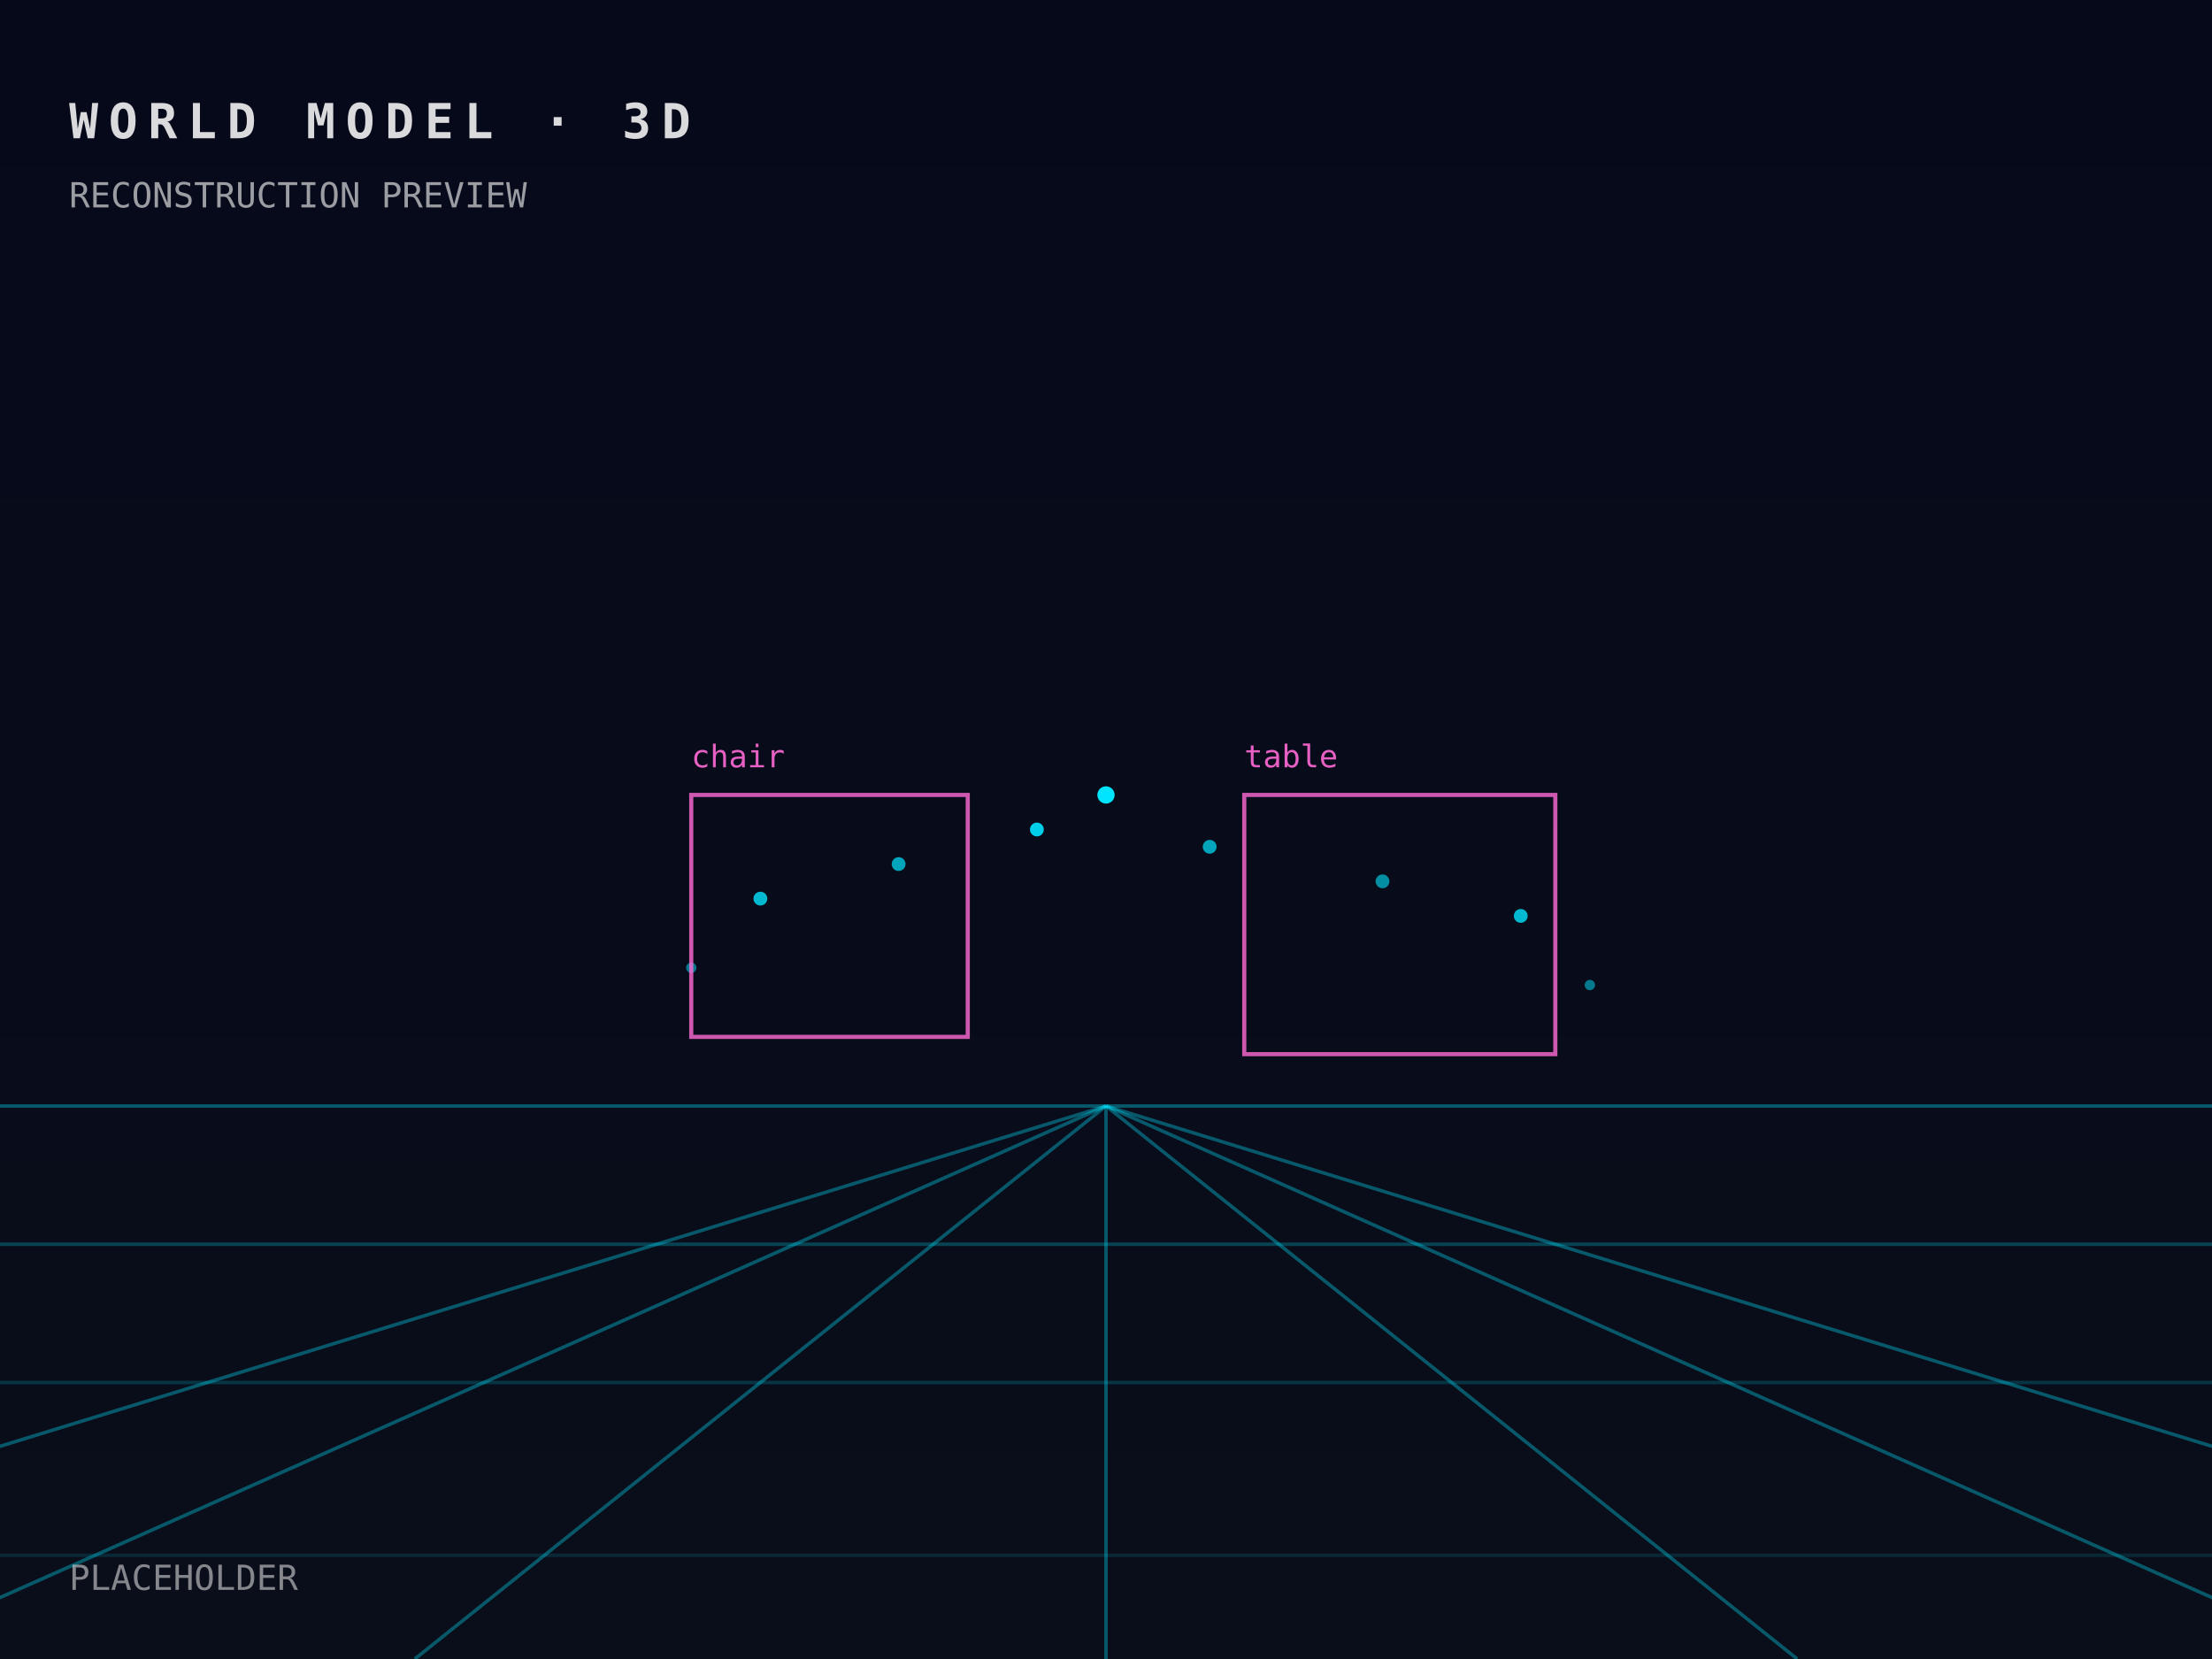
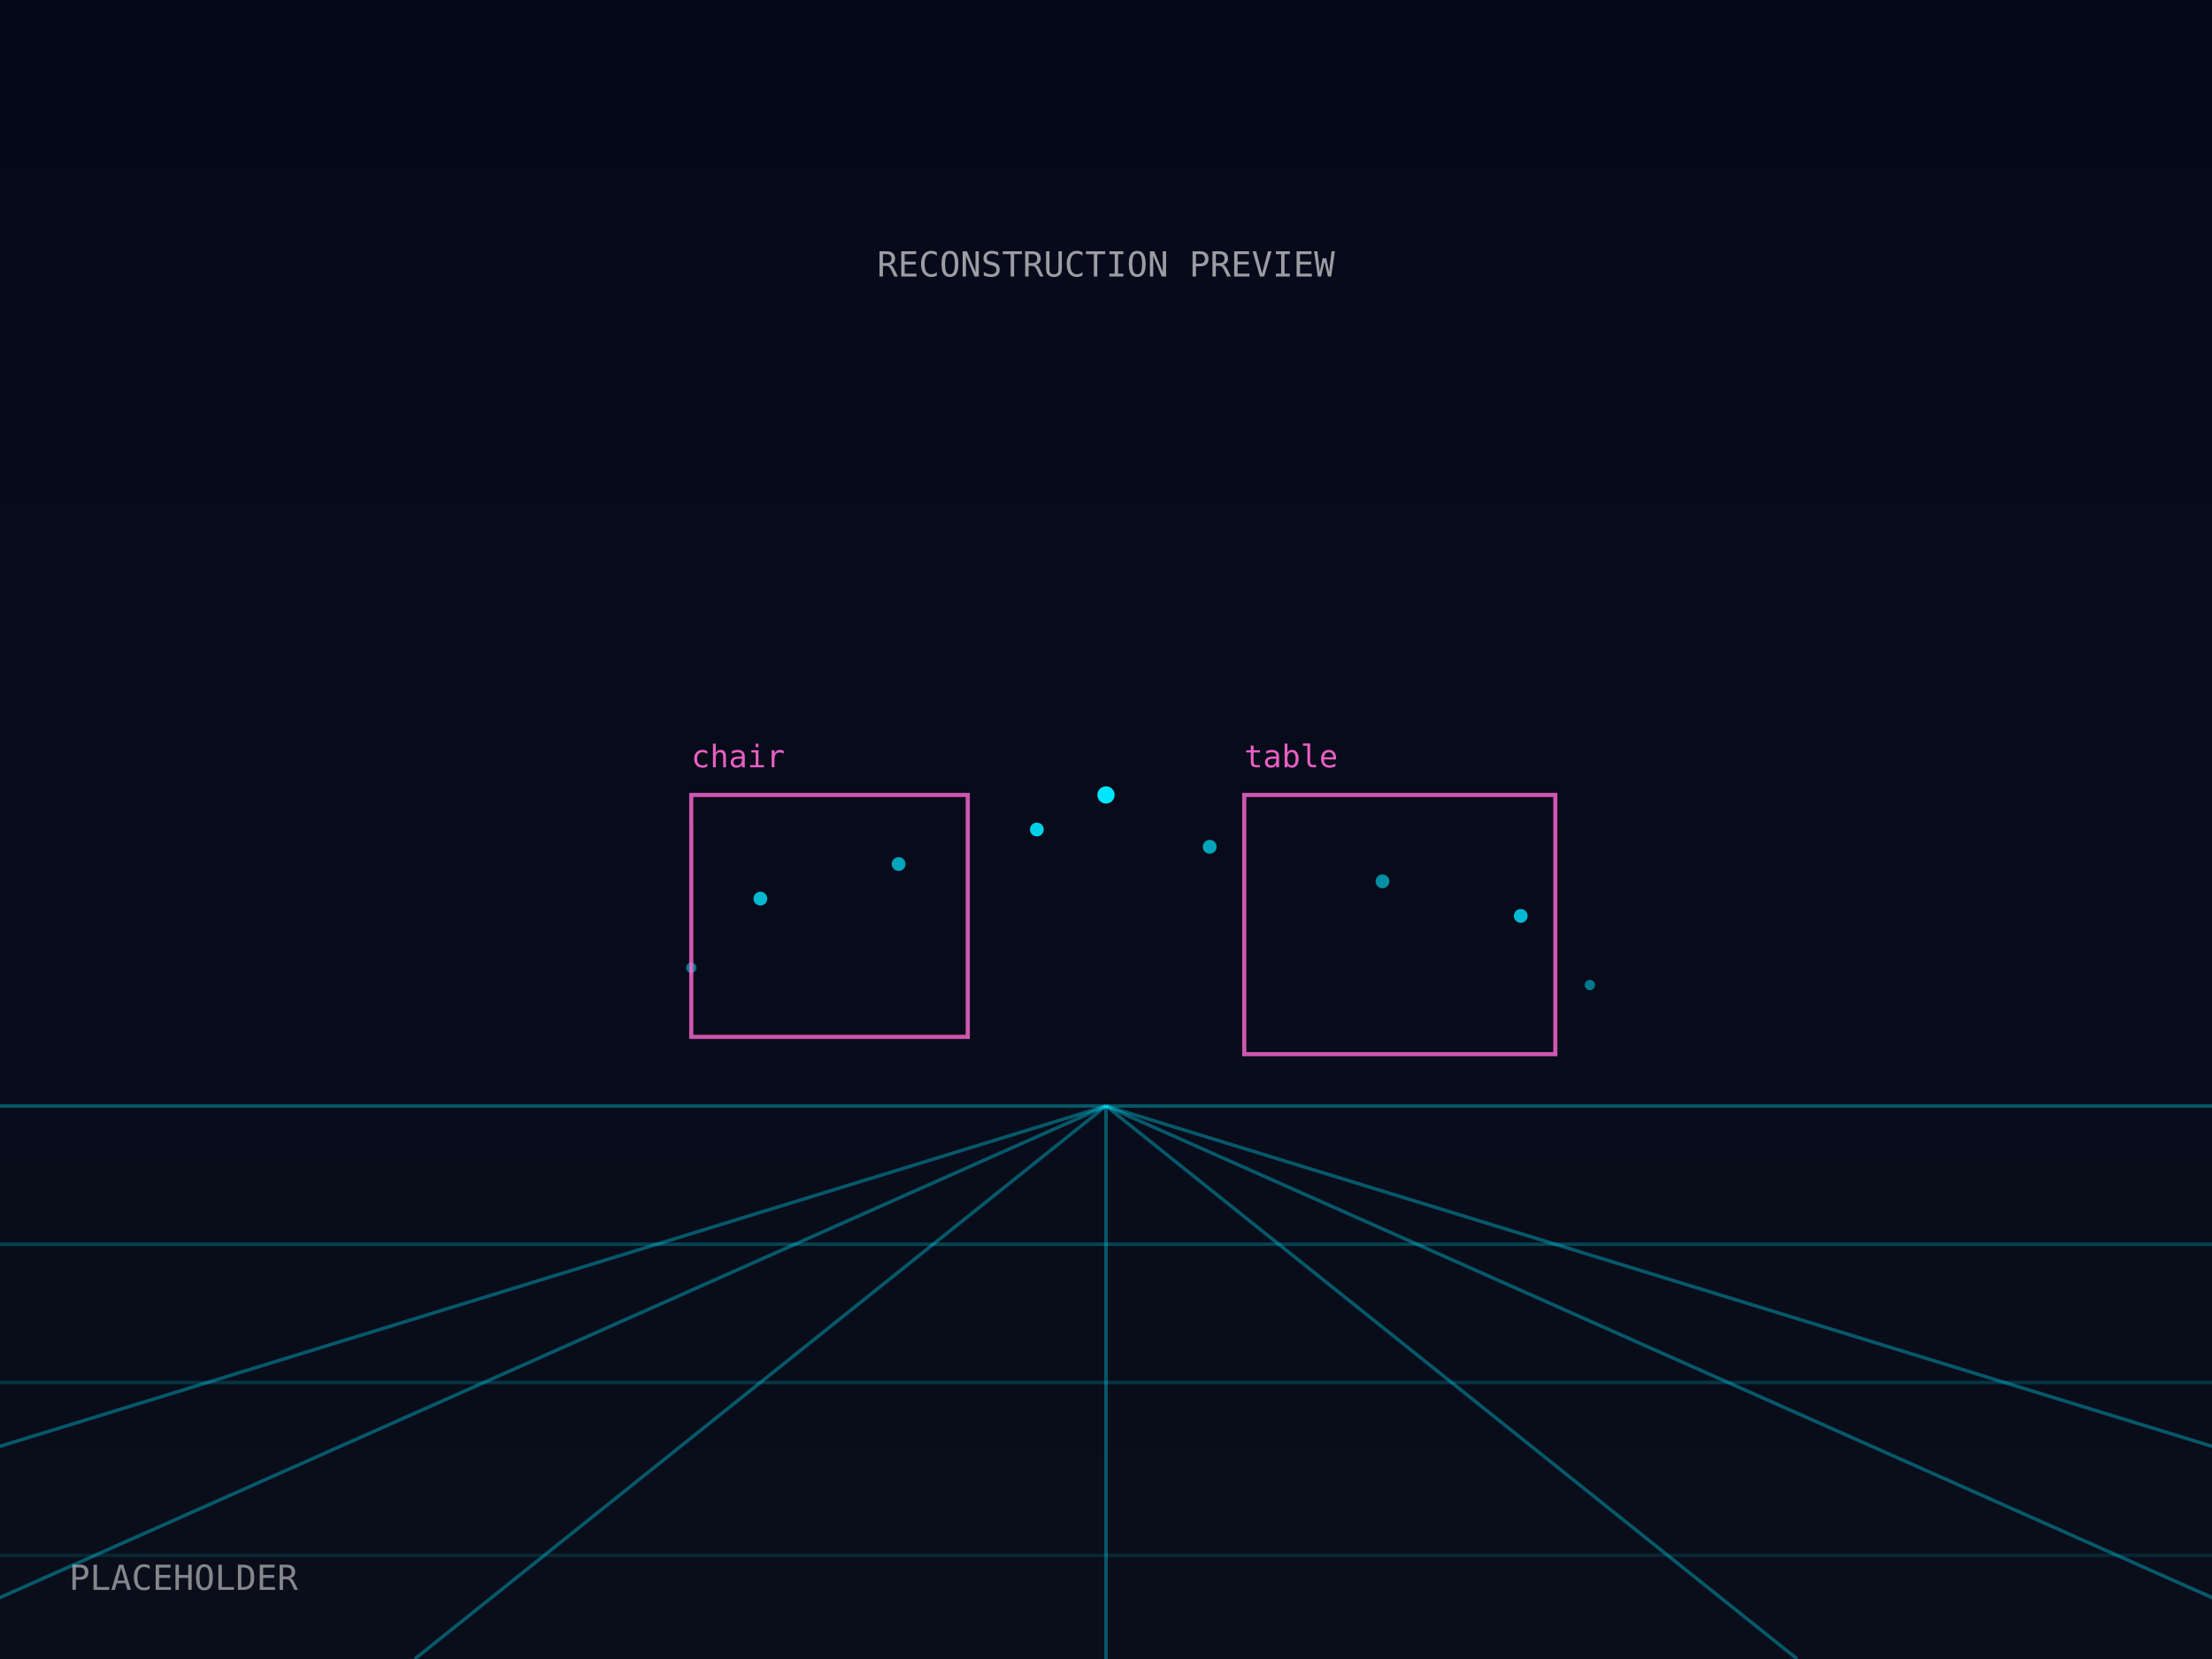
<svg xmlns="http://www.w3.org/2000/svg" viewBox="0 0 640 480" preserveAspectRatio="xMidYMid slice">
  <defs>
    <linearGradient id="bg" x1="0" y1="0" x2="0" y2="1">
      <stop offset="0%" stop-color="#06091a" />
      <stop offset="100%" stop-color="#0A0E1A" />
    </linearGradient>
  </defs>
  <rect width="640" height="480" fill="url(#bg)" />
  <g stroke="#00E5FF" stroke-opacity="0.35" fill="none" stroke-width="1">
    <line x1="0" y1="320" x2="640" y2="320" />
    <line x1="-200" y1="480" x2="320" y2="320" />
    <line x1="-40" y1="480" x2="320" y2="320" />
    <line x1="120" y1="480" x2="320" y2="320" />
    <line x1="320" y1="480" x2="320" y2="320" />
    <line x1="520" y1="480" x2="320" y2="320" />
    <line x1="680" y1="480" x2="320" y2="320" />
    <line x1="840" y1="480" x2="320" y2="320" />
    <line x1="0" y1="360" x2="640" y2="360" stroke-opacity="0.25" />
    <line x1="0" y1="400" x2="640" y2="400" stroke-opacity="0.18" />
    <line x1="0" y1="450" x2="640" y2="450" stroke-opacity="0.12" />
  </g>
  <g fill="#00E5FF">
    <circle cx="220" cy="260" r="2" fill-opacity="0.8" />
    <circle cx="260" cy="250" r="2" fill-opacity="0.7" />
    <circle cx="300" cy="240" r="2" fill-opacity="0.9" />
    <circle cx="350" cy="245" r="2" fill-opacity="0.7" />
    <circle cx="400" cy="255" r="2" fill-opacity="0.6" />
    <circle cx="440" cy="265" r="2" fill-opacity="0.8" />
    <circle cx="200" cy="280" r="1.5" fill-opacity="0.5" />
    <circle cx="460" cy="285" r="1.5" fill-opacity="0.5" />
    <circle cx="320" cy="230" r="2.5" fill-opacity="1" />
  </g>
  <g stroke="#ff6ad5" stroke-opacity="0.8" fill="none" stroke-width="1.2">
    <rect x="200" y="230" width="80" height="70" />
    <rect x="360" y="230" width="90" height="75" />
  </g>
  <g fill="#ff6ad5" font-family="JetBrains Mono, monospace" font-size="9" fill-opacity="0.9">
    <text x="200" y="222">chair</text>
    <text x="360" y="222">table</text>
  </g>
  <g font-family="JetBrains Mono, monospace" fill="#ffffff" fill-opacity="0.85">
-     <text x="20" y="40" font-size="14" font-weight="700" letter-spacing="3">WORLD MODEL · 3D</text>
-     <text x="20" y="60" font-size="10" fill-opacity="0.6">RECONSTRUCTION PREVIEW</text>
+     <text x="320" y="80" font-size="10" fill-opacity="0.6" text-anchor="middle">RECONSTRUCTION PREVIEW</text>
    <text x="20" y="460" font-size="10" fill-opacity="0.5">PLACEHOLDER</text>
  </g>
</svg>
